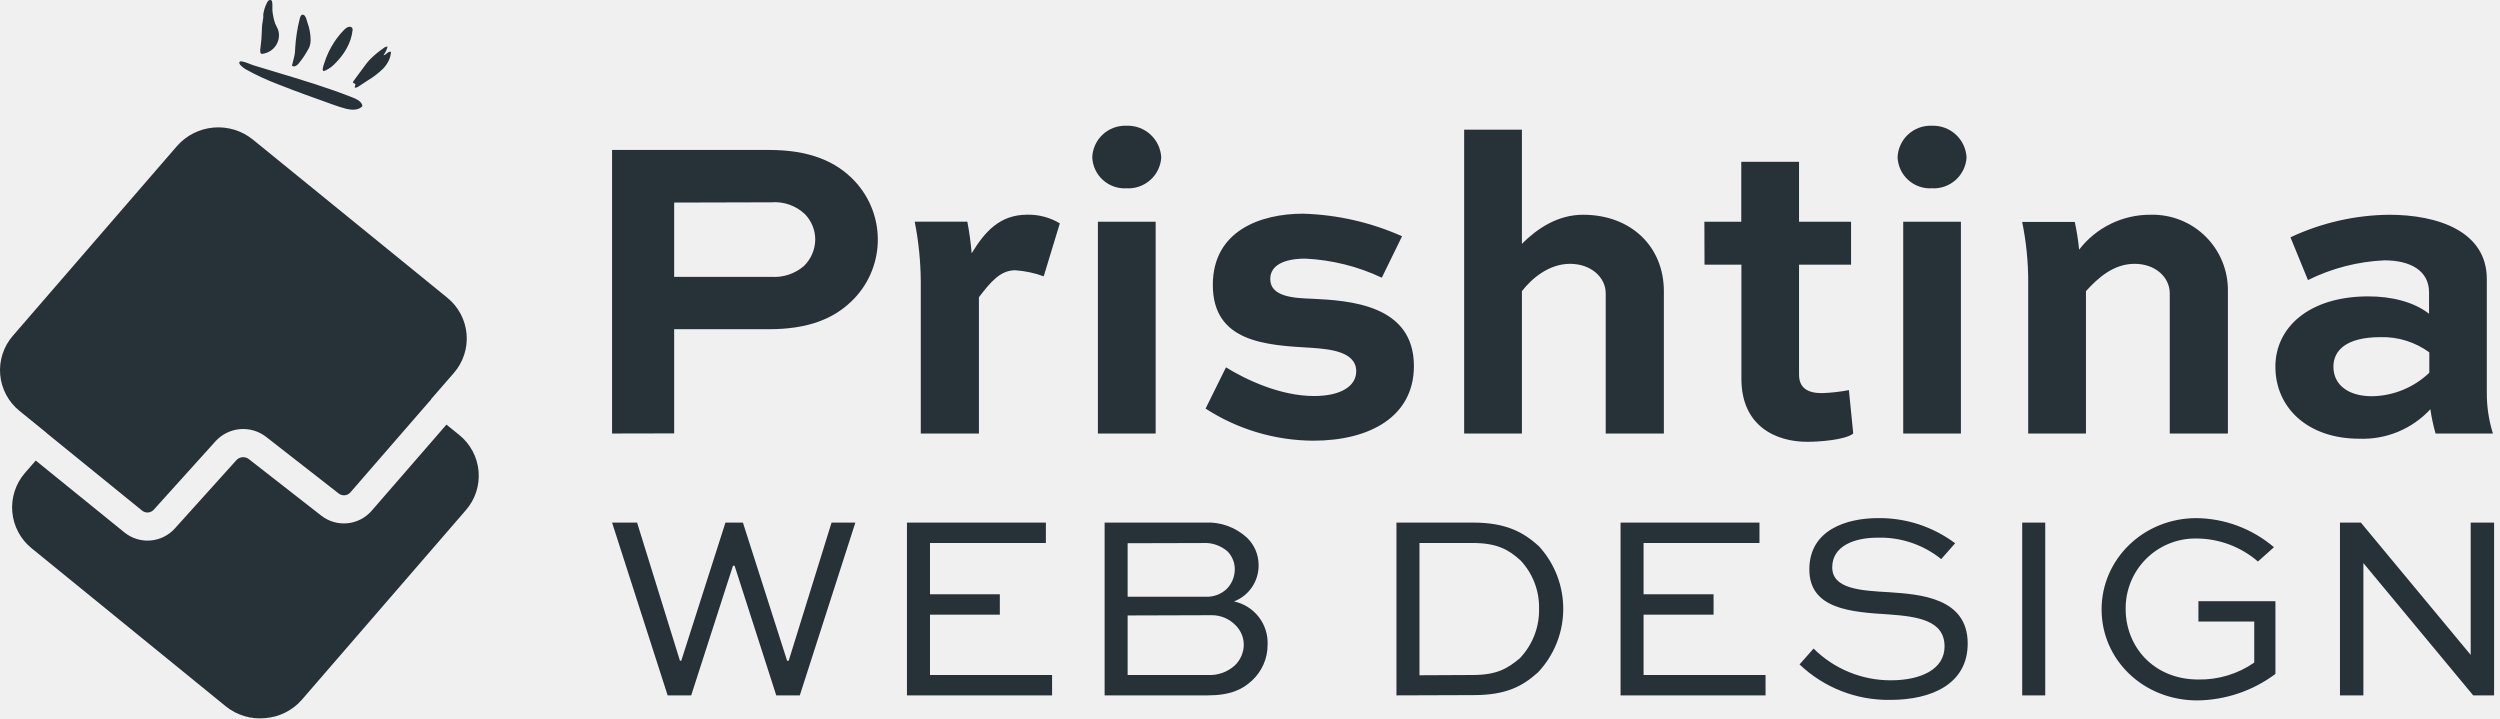
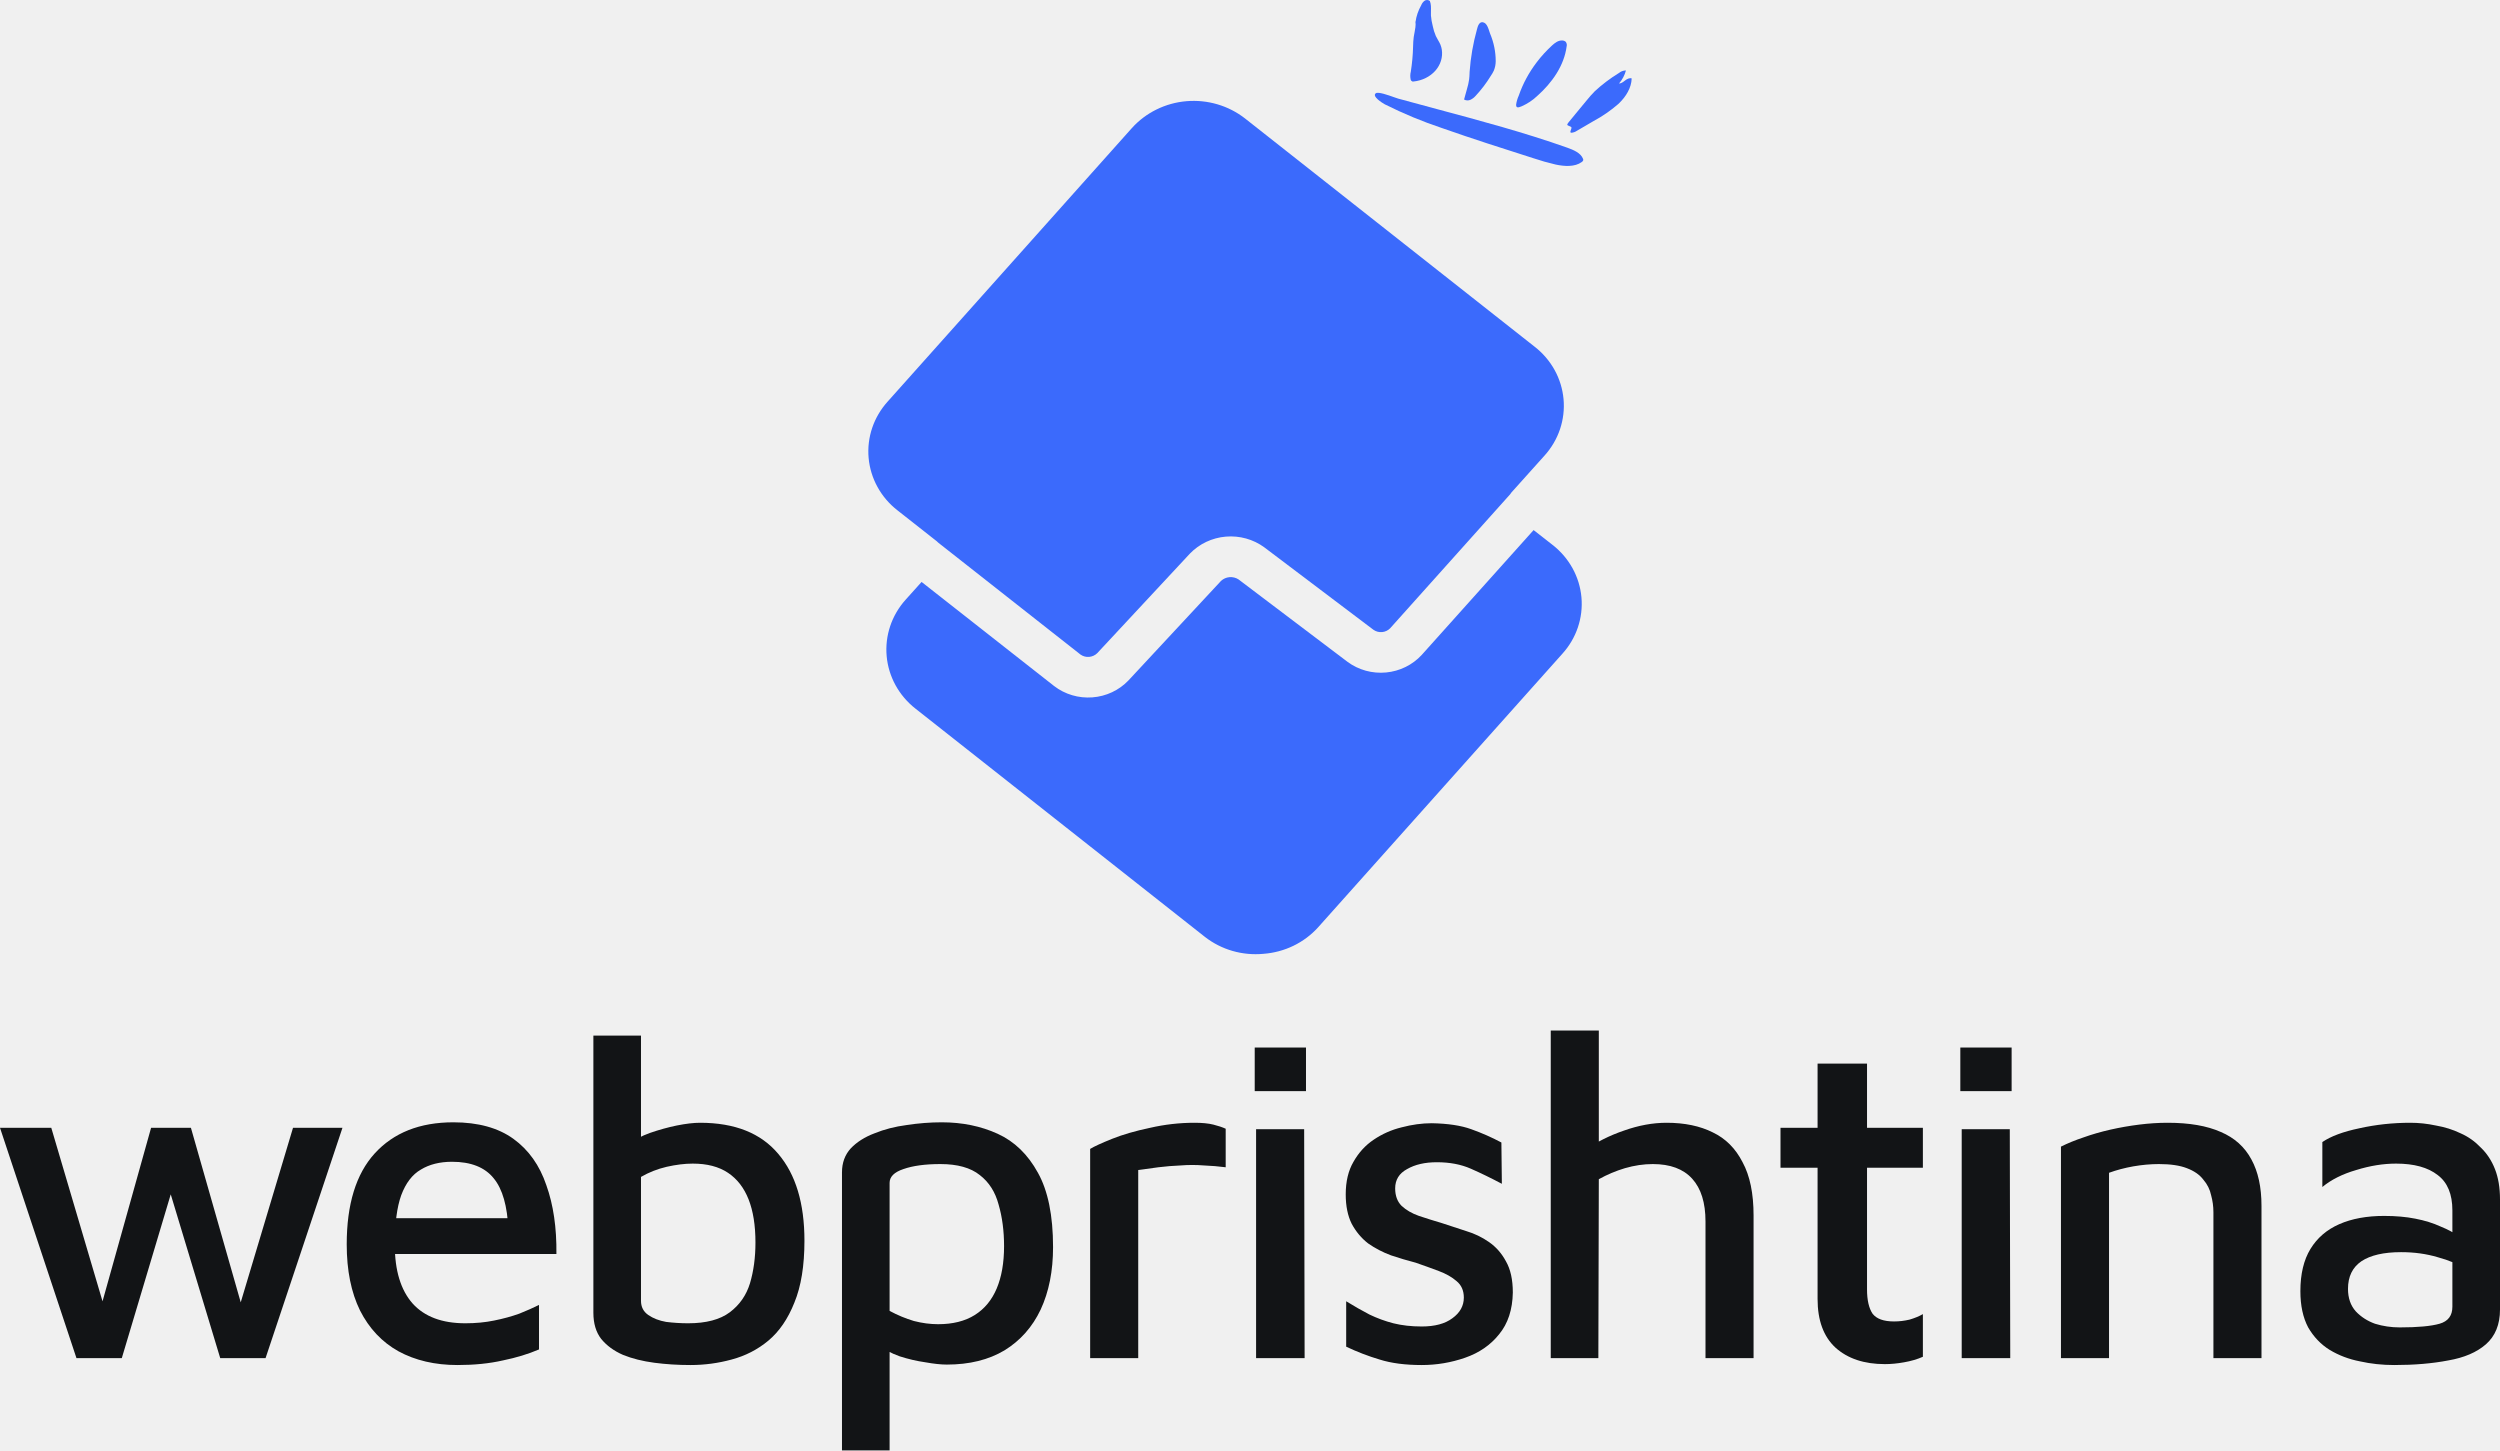
- <svg xmlns="http://www.w3.org/2000/svg" width="174" height="50" viewBox="0 0 174 50" fill="none">
-   <path fill-rule="evenodd" clip-rule="evenodd" d="M80.067 9.359C79.615 8.946 79.018 8.728 78.406 8.752C78.104 8.739 77.803 8.786 77.519 8.89C77.236 8.994 76.976 9.153 76.754 9.358C76.532 9.563 76.353 9.81 76.227 10.085C76.102 10.36 76.031 10.656 76.021 10.958C76.035 11.256 76.108 11.549 76.236 11.819C76.363 12.088 76.543 12.33 76.765 12.53C76.987 12.729 77.246 12.883 77.528 12.982C77.809 13.081 78.108 13.123 78.406 13.105C79.011 13.14 79.605 12.934 80.058 12.531C80.512 12.129 80.787 11.563 80.823 10.958C80.791 10.347 80.519 9.772 80.067 9.359ZM76.414 15.431V30.173H80.434V15.431H76.414ZM42.6 30.173V10.437H53.542C56.321 10.437 58.194 11.22 59.494 12.611C60.569 13.763 61.144 15.294 61.093 16.869C61.041 18.444 60.368 19.934 59.219 21.012C57.983 22.189 56.23 22.912 53.542 22.912H46.922V30.164L42.6 30.173ZM46.922 14.099V19.268H53.689C54.514 19.325 55.328 19.053 55.955 18.513C56.449 18.03 56.731 17.372 56.742 16.681C56.742 16.016 56.483 15.377 56.019 14.9C55.709 14.609 55.342 14.385 54.941 14.244C54.539 14.103 54.113 14.047 53.689 14.081L46.922 14.099ZM68.133 20.688V30.173H64.086V19.593C64.076 18.195 63.935 16.8 63.664 15.427H67.327C67.465 16.156 67.566 16.891 67.629 17.629C68.545 16.119 69.593 14.942 71.498 14.942C72.295 14.925 73.081 15.135 73.764 15.546L72.642 19.232C72.002 18.997 71.331 18.855 70.651 18.81C69.616 18.815 68.943 19.63 68.133 20.688ZM96.174 19.327C94.505 18.54 92.697 18.088 90.854 18C89.343 18 88.409 18.48 88.409 19.419C88.409 20.655 90.039 20.747 91.307 20.792C93.967 20.916 98.408 21.218 98.408 25.476C98.408 28.983 95.359 30.672 91.399 30.672C88.74 30.658 86.141 29.883 83.909 28.438L85.328 25.567C86.747 26.446 89.132 27.563 91.458 27.563C93.335 27.563 94.393 26.867 94.393 25.842C94.393 24.468 92.561 24.299 91.28 24.208C88.075 24.029 84.412 23.814 84.412 19.826C84.412 16.081 87.704 14.873 90.694 14.873C93.071 14.942 95.411 15.475 97.584 16.443L96.174 19.327ZM101.905 9.027V30.173H105.925V20.266C106.621 19.36 107.825 18.362 109.276 18.362C110.727 18.362 111.758 19.296 111.758 20.417V30.173H115.805V20.266C115.805 17.181 113.538 14.947 110.183 14.947C108.402 14.947 106.983 15.912 105.925 16.97V9.027H101.905ZM118.625 15.431H121.193V11.261H125.213V15.431H128.834V18.421H125.213V26.066C125.213 26.982 125.785 27.362 126.81 27.362C127.439 27.341 128.065 27.27 128.683 27.151L128.985 30.173C128.413 30.631 126.572 30.75 125.78 30.75C123.606 30.75 121.202 29.66 121.202 26.369V18.421H118.634L118.625 15.431ZM136.117 9.359C135.665 8.946 135.068 8.728 134.456 8.752C134.154 8.739 133.853 8.786 133.569 8.89C133.286 8.994 133.026 9.153 132.804 9.358C132.582 9.563 132.403 9.81 132.277 10.085C132.152 10.36 132.081 10.656 132.071 10.958C132.085 11.256 132.158 11.549 132.286 11.819C132.413 12.088 132.593 12.33 132.815 12.53C133.037 12.729 133.296 12.883 133.578 12.982C133.86 13.081 134.158 13.123 134.456 13.105C135.061 13.14 135.655 12.934 136.108 12.531C136.562 12.129 136.837 11.563 136.873 10.958C136.841 10.347 136.57 9.772 136.117 9.359ZM132.464 15.431V30.173H136.479V15.431H132.464ZM149.683 14.946C150.389 14.928 151.092 15.052 151.749 15.312C152.406 15.572 153.004 15.962 153.507 16.459C154.009 16.956 154.406 17.55 154.673 18.204C154.94 18.858 155.073 19.559 155.062 20.266V30.173H151.015V20.417C151.015 19.296 150.017 18.362 148.566 18.362C147.114 18.362 146.029 19.328 145.182 20.266V30.173H141.163V19.643C141.167 18.233 141.026 16.826 140.742 15.445H144.404C144.543 16.083 144.644 16.728 144.706 17.377C145.292 16.615 146.046 15.999 146.909 15.578C147.772 15.156 148.722 14.94 149.683 14.946ZM166.283 14.947C163.908 14.972 161.566 15.507 159.416 16.517L160.634 19.493C162.293 18.671 164.104 18.203 165.953 18.119C167.734 18.119 169.062 18.815 169.062 20.353V21.837C167.977 20.99 166.407 20.628 164.836 20.628C160.725 20.628 158.367 22.775 158.367 25.522C158.367 28.392 160.634 30.535 164.2 30.535C165.125 30.571 166.046 30.406 166.902 30.052C167.757 29.698 168.525 29.163 169.154 28.484C169.237 29.055 169.357 29.619 169.515 30.173H173.507C173.217 29.244 173.074 28.276 173.082 27.303V19.419C173.082 16.096 169.666 14.947 166.283 14.947ZM169.08 24.524V25.943C168.004 26.97 166.58 27.554 165.093 27.578C163.403 27.578 162.405 26.758 162.405 25.522C162.405 24.405 163.28 23.466 165.67 23.466C166.893 23.429 168.093 23.802 169.08 24.524Z" fill="#263238" />
-   <path fill-rule="evenodd" clip-rule="evenodd" d="M135.11 38.914C133.851 37.9 132.27 37.37 130.654 37.423C129.107 37.423 127.523 37.975 127.523 39.485C127.523 40.993 129.507 41.106 131.456 41.216L131.464 41.216L131.531 41.221C133.635 41.368 136.952 41.601 136.952 44.789C136.952 47.588 134.466 48.712 131.575 48.712C129.224 48.753 126.951 47.866 125.249 46.244L126.225 45.139C127.654 46.559 129.588 47.354 131.602 47.349C133.646 47.349 135.341 46.612 135.341 44.992C135.341 43.187 133.499 42.911 131.455 42.763L131.447 42.763C128.853 42.597 125.93 42.411 125.93 39.633C125.93 36.852 128.564 36.06 130.718 36.06C132.648 36.039 134.531 36.654 136.077 37.81L135.11 38.914ZM76.881 36.373V48.398H84.044C85.647 48.398 86.494 47.974 87.138 47.367C87.482 47.05 87.756 46.666 87.943 46.238C88.13 45.81 88.226 45.348 88.225 44.88C88.256 44.181 88.038 43.494 87.61 42.941C87.181 42.388 86.57 42.005 85.886 41.86C86.398 41.664 86.837 41.314 87.143 40.86C87.449 40.405 87.609 39.867 87.599 39.319C87.598 38.965 87.526 38.614 87.387 38.288C87.248 37.962 87.044 37.667 86.788 37.422C86.395 37.06 85.934 36.78 85.431 36.6C84.928 36.42 84.394 36.342 83.86 36.373H76.881ZM78.483 41.533V37.809L83.694 37.795C84.01 37.773 84.328 37.813 84.628 37.915C84.928 38.016 85.206 38.175 85.444 38.384C85.763 38.715 85.942 39.158 85.941 39.618C85.941 39.875 85.891 40.129 85.793 40.366C85.695 40.603 85.551 40.818 85.37 40.999C85.175 41.181 84.946 41.321 84.697 41.413C84.447 41.505 84.181 41.545 83.915 41.533H78.483ZM78.483 46.98V42.836L84.339 42.818C84.648 42.817 84.954 42.879 85.239 42.999C85.524 43.119 85.781 43.296 85.996 43.518C86.357 43.873 86.562 44.356 86.567 44.862C86.566 45.134 86.51 45.403 86.403 45.653C86.295 45.903 86.138 46.129 85.941 46.317C85.438 46.771 84.777 47.01 84.1 46.98H78.483ZM44.341 36.373L47.324 45.986H47.416L50.491 36.373H51.707L54.782 45.986H54.893L57.876 36.373H59.533L55.666 48.398H54.027L51.127 39.374H51.016L48.107 48.398H46.468L42.6 36.373H44.341ZM69.588 42.781H64.727V46.98H73.225V48.398H63.124V36.373H72.793V37.791H64.727V41.363H69.588V42.781ZM97.193 48.398V36.373H102.533C104.78 36.373 106.032 37.017 107.137 38.048C108.225 39.251 108.819 40.819 108.802 42.44C108.785 44.061 108.158 45.617 107.045 46.796C105.94 47.79 104.798 48.38 102.552 48.38L97.193 48.398ZM102.478 46.98C104.209 46.98 104.927 46.52 105.775 45.82C106.66 44.895 107.144 43.657 107.119 42.376C107.148 41.127 106.685 39.917 105.83 39.006C105.001 38.251 104.191 37.791 102.478 37.791H98.795V46.998L102.478 46.98ZM114.393 42.781H119.264V41.363H114.393V37.791H122.459V36.373H112.791V48.398H122.882V46.98H114.393V42.781ZM140.745 36.373V48.398H142.348V36.373H140.745ZM157.153 39.081C155.965 38.055 154.451 37.487 152.881 37.479C152.231 37.467 151.586 37.587 150.984 37.83C150.381 38.073 149.833 38.434 149.373 38.893C148.913 39.351 148.549 39.898 148.304 40.499C148.059 41.101 147.937 41.746 147.946 42.395C147.946 44.974 149.861 47.294 153.01 47.294C154.397 47.318 155.756 46.906 156.896 46.115V43.261H153.01V41.843H158.369V46.907C156.799 48.081 154.896 48.725 152.936 48.749C149.161 48.749 146.27 45.913 146.27 42.414C146.27 38.915 149.189 36.061 152.872 36.061C154.852 36.084 156.761 36.801 158.268 38.086L157.153 39.081ZM173.589 48.398V36.373H171.96V45.58L164.317 36.373H162.862V48.398H164.492V39.19L172.135 48.398H173.589Z" fill="#263238" />
-   <path fill-rule="evenodd" clip-rule="evenodd" d="M18.324 1.012C18.339 1.173 18.311 1.335 18.283 1.496L18.283 1.497C18.271 1.563 18.26 1.63 18.251 1.697C18.233 1.842 18.229 1.985 18.224 2.128V2.128L18.223 2.156C18.215 2.537 18.184 2.918 18.131 3.296C18.104 3.415 18.101 3.539 18.125 3.66C18.129 3.678 18.136 3.695 18.148 3.71C18.159 3.725 18.174 3.738 18.191 3.746C18.21 3.752 18.231 3.753 18.251 3.748C18.425 3.727 18.594 3.672 18.746 3.587C18.898 3.502 19.032 3.389 19.139 3.253C19.246 3.117 19.325 2.961 19.37 2.795C19.416 2.629 19.428 2.456 19.405 2.285C19.394 2.205 19.375 2.127 19.347 2.051C19.32 1.977 19.284 1.907 19.247 1.837C19.216 1.778 19.184 1.718 19.159 1.655C19.102 1.508 19.06 1.355 19.032 1.2C18.994 1.039 18.97 0.875 18.958 0.71C18.955 0.644 18.957 0.577 18.959 0.509V0.509V0.509V0.509V0.509V0.509V0.509V0.509V0.509C18.962 0.351 18.966 0.194 18.914 0.046C18.884 0.018 18.845 0.001 18.804 8.90905e-05C18.762 -0.001 18.722 0.013 18.691 0.039C18.631 0.093 18.585 0.162 18.559 0.239C18.436 0.482 18.357 0.743 18.324 1.012ZM18.324 1.012C18.321 1.035 18.319 1.059 18.317 1.082L18.318 0.967C18.321 0.982 18.323 0.997 18.324 1.012ZM20.852 1.344C20.691 1.987 20.59 2.643 20.548 3.304L20.546 3.362C20.542 3.458 20.539 3.555 20.528 3.649C20.509 3.799 20.48 3.947 20.44 4.093L20.32 4.578C20.358 4.603 20.402 4.617 20.447 4.619C20.493 4.622 20.538 4.612 20.578 4.592C20.659 4.55 20.729 4.492 20.784 4.422C21.021 4.138 21.23 3.831 21.407 3.508C21.462 3.422 21.509 3.332 21.547 3.239C21.595 3.103 21.619 2.961 21.62 2.818C21.621 2.384 21.543 1.952 21.389 1.544C21.379 1.516 21.369 1.483 21.359 1.446L21.359 1.445C21.316 1.295 21.259 1.096 21.137 1.039C20.948 0.947 20.88 1.215 20.852 1.344ZM23.938 2.089C24.051 1.974 24.188 1.855 24.351 1.862C24.38 1.862 24.408 1.868 24.434 1.879C24.46 1.89 24.483 1.907 24.502 1.928C24.54 1.99 24.552 2.063 24.535 2.133C24.435 3.009 23.944 3.805 23.312 4.429C23.133 4.618 22.922 4.774 22.687 4.89C22.566 4.944 22.46 4.989 22.458 4.822C22.475 4.677 22.512 4.534 22.568 4.399C22.737 3.851 22.988 3.33 23.312 2.855C23.498 2.582 23.707 2.326 23.938 2.089ZM17.065 4.801C17.82 5.226 18.608 5.591 19.422 5.894C20.655 6.382 21.907 6.828 23.157 7.274C23.461 7.389 23.771 7.488 24.086 7.57C24.449 7.656 24.87 7.686 25.156 7.454C25.188 7.433 25.21 7.402 25.219 7.366C25.22 7.345 25.217 7.324 25.209 7.305C25.118 7.038 24.824 6.898 24.558 6.792C22.812 6.1 21.011 5.56 19.209 5.019L19.209 5.019C18.675 4.859 18.141 4.699 17.609 4.535C17.575 4.524 17.516 4.501 17.444 4.472C17.197 4.374 16.791 4.213 16.695 4.288C16.516 4.427 16.957 4.735 17.065 4.801ZM25.342 4.641L25.308 4.686C25.219 4.808 25.13 4.929 25.04 5.05L25.039 5.05L25.039 5.051L25.039 5.051L25.038 5.052C24.896 5.243 24.755 5.434 24.614 5.629C24.53 5.747 24.558 5.759 24.629 5.791C24.654 5.802 24.684 5.815 24.716 5.835C24.752 5.859 24.731 5.919 24.712 5.976C24.689 6.043 24.667 6.107 24.736 6.106C24.817 6.097 24.893 6.066 24.957 6.017L25.633 5.574C26.012 5.347 26.361 5.077 26.674 4.769C26.974 4.448 27.198 4.041 27.209 3.606C27.114 3.576 27.017 3.633 26.942 3.699L26.924 3.714C26.854 3.776 26.78 3.84 26.688 3.843C26.825 3.664 26.922 3.459 26.973 3.241C26.868 3.242 26.767 3.282 26.691 3.353C26.33 3.601 25.996 3.883 25.693 4.197C25.565 4.336 25.453 4.489 25.342 4.641L25.342 4.641ZM3.195 30.091L3.27 30.163L9.912 35.556C10.028 35.64 10.171 35.68 10.314 35.667C10.458 35.655 10.591 35.591 10.691 35.487L15.022 30.688C15.46 30.217 16.058 29.925 16.699 29.869C17.34 29.813 17.979 29.997 18.493 30.384L23.59 34.359C23.706 34.444 23.85 34.485 23.993 34.472C24.137 34.459 24.271 34.395 24.37 34.291L29.98 27.827C29.997 27.798 30.016 27.77 30.036 27.743L31.585 25.962C31.908 25.592 32.154 25.16 32.306 24.692C32.459 24.225 32.516 23.731 32.473 23.242C32.43 22.752 32.288 22.276 32.057 21.842C31.826 21.408 31.509 21.025 31.126 20.717L17.593 9.709C16.823 9.089 15.844 8.792 14.86 8.878C13.876 8.964 12.963 9.427 12.313 10.171L0.902 23.361C0.578 23.731 0.333 24.162 0.18 24.629C0.028 25.096 -0.029 25.589 0.014 26.079C0.057 26.568 0.198 27.044 0.429 27.478C0.661 27.911 0.977 28.293 1.36 28.601L3.195 30.091ZM31.073 29.553L25.848 35.571C25.419 36.053 24.825 36.356 24.182 36.419C23.54 36.481 22.898 36.299 22.385 35.908L17.292 31.933C17.168 31.849 17.019 31.81 16.87 31.823C16.72 31.836 16.58 31.9 16.473 32.005L12.148 36.804C11.71 37.278 11.109 37.569 10.466 37.619C9.823 37.669 9.184 37.474 8.679 37.073L2.487 32.054L1.737 32.916C1.416 33.286 1.172 33.718 1.021 34.185C0.869 34.652 0.813 35.144 0.856 35.633C0.899 36.122 1.04 36.597 1.27 37.031C1.5 37.464 1.815 37.847 2.196 38.156L15.725 49.169C16.495 49.787 17.476 50.078 18.458 49.981C19.441 49.906 20.355 49.448 21.004 48.708L32.42 35.512C32.744 35.142 32.989 34.711 33.142 34.243C33.294 33.776 33.351 33.283 33.308 32.794C33.265 32.304 33.124 31.828 32.892 31.395C32.661 30.962 32.344 30.579 31.962 30.271L31.073 29.553Z" fill="#263238" />
+ <svg xmlns="http://www.w3.org/2000/svg" width="131" height="76" viewBox="0 0 131 76" fill="none">
+   <g clip-path="url(#clip0_810_1296)">
+     <path d="M74.173 1.153C74.192 1.337 74.156 1.521 74.121 1.705C74.106 1.78 74.091 1.857 74.08 1.933C74.056 2.098 74.051 2.261 74.046 2.424L74.045 2.456C74.034 2.89 73.994 3.324 73.927 3.754C73.892 3.89 73.889 4.031 73.919 4.169C73.924 4.19 73.933 4.209 73.948 4.227C73.962 4.244 73.981 4.258 74.002 4.268C74.028 4.274 74.054 4.275 74.08 4.27C74.302 4.245 74.516 4.183 74.711 4.086C74.905 3.989 75.075 3.86 75.212 3.705C75.349 3.55 75.449 3.373 75.507 3.184C75.565 2.995 75.58 2.798 75.551 2.603C75.537 2.512 75.513 2.423 75.477 2.336C75.443 2.252 75.396 2.172 75.349 2.093C75.31 2.025 75.27 1.957 75.237 1.885C75.165 1.717 75.111 1.544 75.076 1.367C75.028 1.184 74.996 0.997 74.981 0.809C74.978 0.733 74.98 0.657 74.982 0.58C74.987 0.401 74.992 0.221 74.925 0.052C74.887 0.02 74.837 0.002 74.784 0C74.732 -0.001 74.681 0.014 74.641 0.044C74.564 0.106 74.506 0.185 74.473 0.272C74.316 0.549 74.214 0.847 74.173 1.153Z" fill="#3B6AFC" />
+     <path d="M74.173 1.153C74.169 1.18 74.166 1.206 74.163 1.233L74.165 1.101C74.168 1.118 74.171 1.136 74.173 1.153Z" fill="#3B6AFC" />
+     <path d="M77.395 1.531C77.191 2.263 77.061 3.01 77.008 3.763L77.005 3.829C77.001 3.939 76.997 4.049 76.983 4.156C76.959 4.327 76.921 4.496 76.87 4.663L76.717 5.215C76.765 5.243 76.822 5.259 76.88 5.262C76.938 5.265 76.995 5.254 77.047 5.231C77.149 5.183 77.239 5.117 77.309 5.037C77.612 4.713 77.878 4.365 78.104 3.996C78.174 3.898 78.233 3.796 78.282 3.689C78.342 3.535 78.374 3.373 78.375 3.21C78.376 2.715 78.276 2.224 78.08 1.759C78.067 1.727 78.055 1.689 78.042 1.647C77.987 1.476 77.915 1.249 77.759 1.184C77.518 1.078 77.431 1.385 77.395 1.531Z" fill="#3B6AFC" />
+     <path d="M81.33 2.38C81.474 2.248 81.649 2.113 81.857 2.121C81.893 2.121 81.929 2.128 81.962 2.14C81.995 2.153 82.025 2.172 82.049 2.196C82.098 2.267 82.113 2.351 82.092 2.43C81.964 3.428 81.338 4.335 80.532 5.045C80.304 5.26 80.034 5.438 79.734 5.57C79.581 5.631 79.446 5.683 79.444 5.493C79.465 5.327 79.512 5.165 79.583 5.011C79.798 4.386 80.118 3.794 80.532 3.252C80.769 2.941 81.036 2.65 81.33 2.38Z" fill="#3B6AFC" />
+     <path d="M72.568 5.469C73.531 5.952 74.535 6.369 75.572 6.715C77.145 7.269 78.74 7.778 80.334 8.286C80.722 8.417 81.117 8.53 81.519 8.623C81.981 8.721 82.518 8.756 82.883 8.491C82.923 8.467 82.951 8.431 82.963 8.391C82.965 8.367 82.96 8.343 82.95 8.321C82.834 8.017 82.459 7.858 82.12 7.737C79.895 6.949 77.598 6.333 75.302 5.718C74.621 5.535 73.94 5.353 73.261 5.166C73.218 5.154 73.143 5.127 73.05 5.094C72.736 4.982 72.218 4.799 72.096 4.885C71.867 5.042 72.43 5.394 72.568 5.469Z" fill="#3B6AFC" />
+     <path d="M83.12 5.286L83.077 5.338C82.963 5.477 82.849 5.615 82.734 5.753L82.732 5.755C82.552 5.972 82.371 6.19 82.192 6.412C82.085 6.546 82.12 6.561 82.211 6.596C82.243 6.609 82.281 6.624 82.322 6.647C82.367 6.674 82.341 6.742 82.316 6.808C82.287 6.884 82.26 6.957 82.347 6.956C82.45 6.946 82.548 6.91 82.629 6.854L83.491 6.35C83.974 6.091 84.419 5.783 84.818 5.432C85.2 5.067 85.487 4.603 85.5 4.108C85.38 4.073 85.256 4.139 85.159 4.214L85.137 4.231C85.047 4.301 84.953 4.374 84.836 4.377C85.01 4.174 85.134 3.94 85.199 3.692C85.065 3.693 84.936 3.739 84.84 3.82C84.38 4.102 83.954 4.423 83.568 4.78C83.405 4.94 83.262 5.113 83.12 5.286Z" fill="#3B6AFC" />
+     <path d="M49.084 28.36L49.169 28.439L56.62 34.3C56.75 34.392 56.911 34.435 57.071 34.421C57.232 34.407 57.382 34.338 57.495 34.226L62.352 29.008C62.845 28.497 63.515 28.18 64.234 28.119C64.953 28.058 65.67 28.257 66.246 28.678L71.966 32.999C72.096 33.092 72.257 33.136 72.418 33.122C72.579 33.108 72.729 33.038 72.841 32.925L79.133 25.899C79.153 25.867 79.174 25.837 79.197 25.808L80.934 23.872C81.297 23.47 81.573 23 81.744 22.492C81.915 21.984 81.978 21.448 81.93 20.915C81.882 20.383 81.724 19.865 81.464 19.393C81.204 18.922 80.849 18.506 80.419 18.171L65.237 6.205C64.373 5.532 63.275 5.209 62.171 5.302C61.067 5.396 60.043 5.899 59.314 6.707L46.511 21.045C46.149 21.447 45.873 21.916 45.702 22.423C45.531 22.931 45.468 23.467 45.516 23.999C45.564 24.531 45.722 25.048 45.982 25.519C46.241 25.991 46.596 26.406 47.026 26.741L49.084 28.36Z" fill="#3B6AFC" />
+     <path d="M80.361 27.776L74.499 34.317C74.018 34.841 73.351 35.17 72.63 35.238C71.91 35.306 71.19 35.108 70.614 34.683L64.9 30.362C64.761 30.271 64.594 30.229 64.426 30.243C64.259 30.257 64.102 30.327 63.981 30.44L59.129 35.657C58.637 36.172 57.964 36.488 57.242 36.542C56.52 36.597 55.804 36.385 55.237 35.949L48.291 30.494L47.45 31.43C47.089 31.833 46.815 32.302 46.645 32.81C46.476 33.317 46.413 33.853 46.461 34.384C46.509 34.915 46.667 35.432 46.925 35.903C47.183 36.374 47.536 36.79 47.964 37.127L63.142 49.097C64.006 49.769 65.106 50.085 66.208 49.98C67.311 49.898 68.336 49.401 69.065 48.596L81.872 34.252C82.235 33.85 82.51 33.381 82.681 32.874C82.852 32.366 82.916 31.83 82.868 31.298C82.82 30.766 82.661 30.249 82.402 29.778C82.142 29.306 81.787 28.891 81.358 28.556L80.361 27.776Z" fill="#3B6AFC" />
+   </g>
+   <path d="M4.007 71.167L0 59.097H2.687L5.734 69.412L4.99 69.556L7.917 59.097H10.004L12.907 69.268H12.307L15.354 59.097H17.945L13.915 71.167H11.54L8.685 61.718L9.141 61.934L6.382 71.167H4.007Z" fill="#121416" />
+   <path d="M23.974 71.528C22.79 71.528 21.759 71.287 20.879 70.807C20.015 70.326 19.343 69.612 18.864 68.667C18.4 67.721 18.168 66.567 18.168 65.204C18.168 63.105 18.656 61.518 19.631 60.444C20.623 59.354 21.998 58.809 23.758 58.809C25.053 58.809 26.101 59.097 26.901 59.674C27.7 60.251 28.276 61.061 28.628 62.103C28.996 63.129 29.172 64.331 29.156 65.709H19.679L19.607 63.834H27.237L26.637 64.435C26.589 63.201 26.333 62.303 25.869 61.742C25.405 61.165 24.677 60.877 23.686 60.877C23.046 60.877 22.502 61.013 22.055 61.285C21.607 61.542 21.263 61.99 21.023 62.632C20.799 63.257 20.687 64.122 20.687 65.228C20.687 66.575 20.999 67.601 21.623 68.306C22.246 68.995 23.166 69.34 24.382 69.34C24.925 69.34 25.429 69.292 25.893 69.196C26.373 69.1 26.813 68.979 27.213 68.835C27.612 68.675 27.956 68.522 28.244 68.378V70.71C27.684 70.951 27.053 71.143 26.349 71.287C25.645 71.448 24.853 71.528 23.974 71.528Z" fill="#121416" />
+   <path d="M36.179 71.528C35.523 71.528 34.891 71.488 34.284 71.408C33.676 71.328 33.132 71.191 32.652 70.999C32.172 70.79 31.788 70.51 31.501 70.157C31.229 69.805 31.093 69.348 31.093 68.787V54.264H33.588V60.78L32.94 59.963C33.244 59.722 33.62 59.522 34.068 59.362C34.532 59.202 34.995 59.073 35.459 58.977C35.939 58.881 36.347 58.833 36.683 58.833C38.506 58.833 39.874 59.378 40.785 60.468C41.697 61.542 42.153 63.056 42.153 65.012C42.153 66.326 41.977 67.408 41.625 68.258C41.289 69.108 40.833 69.773 40.257 70.254C39.698 70.718 39.058 71.047 38.338 71.239C37.634 71.432 36.915 71.528 36.179 71.528ZM36.059 69.34C37.003 69.34 37.73 69.147 38.242 68.763C38.754 68.378 39.106 67.873 39.298 67.248C39.49 66.607 39.586 65.894 39.586 65.108C39.586 64.211 39.466 63.457 39.226 62.848C38.986 62.239 38.626 61.774 38.146 61.454C37.666 61.133 37.051 60.973 36.299 60.973C35.883 60.973 35.427 61.029 34.931 61.141C34.452 61.253 34.004 61.429 33.588 61.67V68.162C33.588 68.482 33.716 68.731 33.972 68.907C34.228 69.083 34.539 69.204 34.907 69.268C35.291 69.316 35.675 69.34 36.059 69.34Z" fill="#121416" />
+   <path d="M49.614 71.504C49.31 71.504 48.934 71.464 48.487 71.384C48.039 71.32 47.591 71.215 47.143 71.071C46.695 70.911 46.303 70.702 45.968 70.446L46.615 69.628V76H44.12V61.429C44.12 60.933 44.272 60.516 44.576 60.179C44.896 59.843 45.312 59.578 45.824 59.386C46.335 59.177 46.895 59.033 47.503 58.953C48.127 58.857 48.742 58.809 49.35 58.809C50.422 58.809 51.398 59.009 52.277 59.41C53.157 59.811 53.861 60.492 54.388 61.454C54.916 62.399 55.18 63.698 55.18 65.349C55.18 66.599 54.964 67.689 54.532 68.619C54.1 69.532 53.469 70.246 52.637 70.758C51.805 71.255 50.798 71.504 49.614 71.504ZM49.158 69.388C49.926 69.388 50.566 69.228 51.078 68.907C51.589 68.587 51.973 68.122 52.229 67.513C52.485 66.903 52.613 66.166 52.613 65.3C52.613 64.499 52.517 63.77 52.325 63.113C52.149 62.455 51.821 61.942 51.342 61.574C50.862 61.189 50.174 60.997 49.278 60.997C48.479 60.997 47.831 61.085 47.335 61.261C46.855 61.422 46.615 61.662 46.615 61.983V68.691C47.031 68.915 47.455 69.091 47.887 69.22C48.319 69.332 48.742 69.388 49.158 69.388Z" fill="#121416" />
+   <path d="M57.124 71.167V60.203C57.332 60.075 57.716 59.899 58.276 59.674C58.836 59.45 59.499 59.258 60.267 59.097C61.035 58.921 61.81 58.833 62.594 58.833C62.994 58.833 63.322 58.865 63.578 58.929C63.834 58.993 64.05 59.065 64.226 59.145V61.165C63.858 61.117 63.474 61.085 63.074 61.069C62.674 61.037 62.274 61.037 61.874 61.069C61.475 61.085 61.083 61.117 60.699 61.165C60.315 61.213 59.963 61.261 59.643 61.309V71.167H57.124Z" fill="#121416" />
+   <path d="M65.819 71.167V59.169H68.338L68.362 71.167H65.819ZM65.747 57.174V54.89H68.434V57.174H65.747Z" fill="#121416" />
+   <path d="M74.498 71.528C73.634 71.528 72.899 71.432 72.291 71.239C71.699 71.063 71.115 70.839 70.54 70.566V68.186C70.955 68.442 71.363 68.675 71.763 68.883C72.163 69.075 72.579 69.228 73.011 69.34C73.459 69.452 73.954 69.508 74.498 69.508C75.186 69.508 75.722 69.364 76.106 69.075C76.505 68.787 76.705 68.426 76.705 67.993C76.705 67.625 76.577 67.336 76.321 67.128C76.082 66.919 75.77 66.743 75.386 66.599C75.002 66.455 74.602 66.31 74.186 66.166C73.754 66.054 73.323 65.926 72.891 65.781C72.459 65.621 72.059 65.413 71.691 65.156C71.339 64.884 71.051 64.539 70.827 64.122C70.62 63.706 70.516 63.193 70.516 62.584C70.516 61.91 70.651 61.341 70.923 60.877C71.195 60.396 71.547 60.011 71.979 59.722C72.427 59.418 72.915 59.202 73.442 59.073C73.986 58.929 74.514 58.857 75.026 58.857C75.874 58.873 76.561 58.977 77.089 59.169C77.633 59.362 78.161 59.594 78.673 59.867L78.697 62.031C78.121 61.726 77.577 61.462 77.065 61.237C76.553 61.013 75.962 60.901 75.29 60.901C74.666 60.901 74.146 61.021 73.73 61.261C73.314 61.486 73.107 61.822 73.107 62.271C73.107 62.656 73.219 62.96 73.442 63.185C73.682 63.409 73.986 63.585 74.354 63.714C74.738 63.842 75.146 63.97 75.578 64.098C75.978 64.227 76.393 64.363 76.825 64.507C77.257 64.635 77.657 64.828 78.025 65.084C78.393 65.341 78.689 65.677 78.912 66.094C79.152 66.511 79.272 67.056 79.272 67.729C79.256 68.627 79.016 69.356 78.553 69.917C78.105 70.478 77.513 70.887 76.777 71.143C76.041 71.4 75.282 71.528 74.498 71.528Z" fill="#121416" />
+   <path d="M81.259 71.167V54H83.778V60.901L83.034 60.275C83.658 59.843 84.346 59.498 85.097 59.242C85.865 58.969 86.609 58.833 87.329 58.833C88.272 58.833 89.08 59.001 89.752 59.338C90.423 59.658 90.943 60.179 91.311 60.901C91.695 61.606 91.887 62.535 91.887 63.69V71.167H89.368V64.002C89.368 63.024 89.136 62.279 88.672 61.766C88.208 61.253 87.52 60.997 86.609 60.997C86.129 60.997 85.641 61.069 85.145 61.213C84.665 61.357 84.21 61.55 83.778 61.79L83.754 71.167H81.259Z" fill="#121416" />
+   <path d="M98.768 71.48C97.68 71.48 96.817 71.191 96.177 70.614C95.553 70.037 95.241 69.188 95.241 68.066V61.189H93.298V59.097H95.241V55.731H97.832V59.097H100.759V61.189H97.832V67.561C97.832 68.122 97.928 68.546 98.12 68.835C98.328 69.108 98.704 69.244 99.248 69.244C99.52 69.244 99.792 69.212 100.064 69.147C100.335 69.067 100.567 68.971 100.759 68.859V71.095C100.471 71.223 100.144 71.32 99.776 71.384C99.424 71.448 99.088 71.48 98.768 71.48Z" fill="#121416" />
+   <path d="M102.793 71.167V59.169H105.313L105.337 71.167H102.793ZM102.721 57.174V54.89H105.409V57.174H102.721Z" fill="#121416" />
+   <path d="M107.994 60.083C108.346 59.907 108.738 59.746 109.17 59.602C109.617 59.442 110.089 59.306 110.585 59.193C111.081 59.081 111.585 58.993 112.096 58.929C112.608 58.865 113.104 58.833 113.584 58.833C114.719 58.833 115.647 58.993 116.367 59.314C117.087 59.618 117.622 60.099 117.974 60.756C118.326 61.397 118.502 62.207 118.502 63.185V71.167H115.983V63.521C115.983 63.217 115.943 62.92 115.863 62.632C115.799 62.327 115.663 62.055 115.455 61.814C115.263 61.558 114.975 61.357 114.592 61.213C114.224 61.069 113.736 60.997 113.128 60.997C112.696 60.997 112.248 61.037 111.785 61.117C111.337 61.197 110.913 61.309 110.513 61.454V71.167H107.994V60.083Z" fill="#121416" />
+   <path d="M125.458 71.528C124.834 71.528 124.234 71.464 123.659 71.335C123.083 71.223 122.555 71.023 122.075 70.734C121.611 70.446 121.236 70.053 120.948 69.556C120.676 69.043 120.54 68.41 120.54 67.657C120.54 66.759 120.716 66.022 121.068 65.445C121.42 64.868 121.923 64.435 122.579 64.146C123.235 63.858 124.019 63.714 124.93 63.714C125.538 63.714 126.082 63.762 126.562 63.858C127.057 63.954 127.497 64.09 127.881 64.267C128.281 64.427 128.617 64.611 128.889 64.82L129.153 66.479C128.801 66.238 128.329 66.038 127.737 65.878C127.145 65.701 126.506 65.613 125.818 65.613C124.906 65.613 124.21 65.773 123.731 66.094C123.267 66.415 123.035 66.895 123.035 67.537C123.035 68.017 123.171 68.41 123.443 68.715C123.715 69.003 124.051 69.22 124.45 69.364C124.866 69.492 125.298 69.556 125.746 69.556C126.69 69.556 127.385 69.492 127.833 69.364C128.281 69.236 128.505 68.939 128.505 68.474V63.425C128.505 62.576 128.249 61.959 127.737 61.574C127.225 61.173 126.498 60.973 125.554 60.973C124.882 60.973 124.187 61.085 123.467 61.309C122.747 61.518 122.155 61.814 121.691 62.199V59.843C122.139 59.538 122.787 59.298 123.635 59.121C124.498 58.929 125.386 58.833 126.298 58.833C126.746 58.833 127.193 58.881 127.641 58.977C128.105 59.057 128.537 59.193 128.937 59.386C129.337 59.562 129.688 59.811 129.992 60.131C130.312 60.436 130.56 60.812 130.736 61.261C130.912 61.71 131 62.239 131 62.848V68.619C131 69.404 130.752 70.013 130.256 70.446C129.776 70.863 129.121 71.143 128.289 71.287C127.457 71.448 126.514 71.528 125.458 71.528Z" fill="#121416" />
+   <defs>
+     <clipPath id="clip0_810_1296">
+       <rect width="50" height="50" fill="white" transform="translate(40.5)" />
+     </clipPath>
+   </defs>
</svg>
